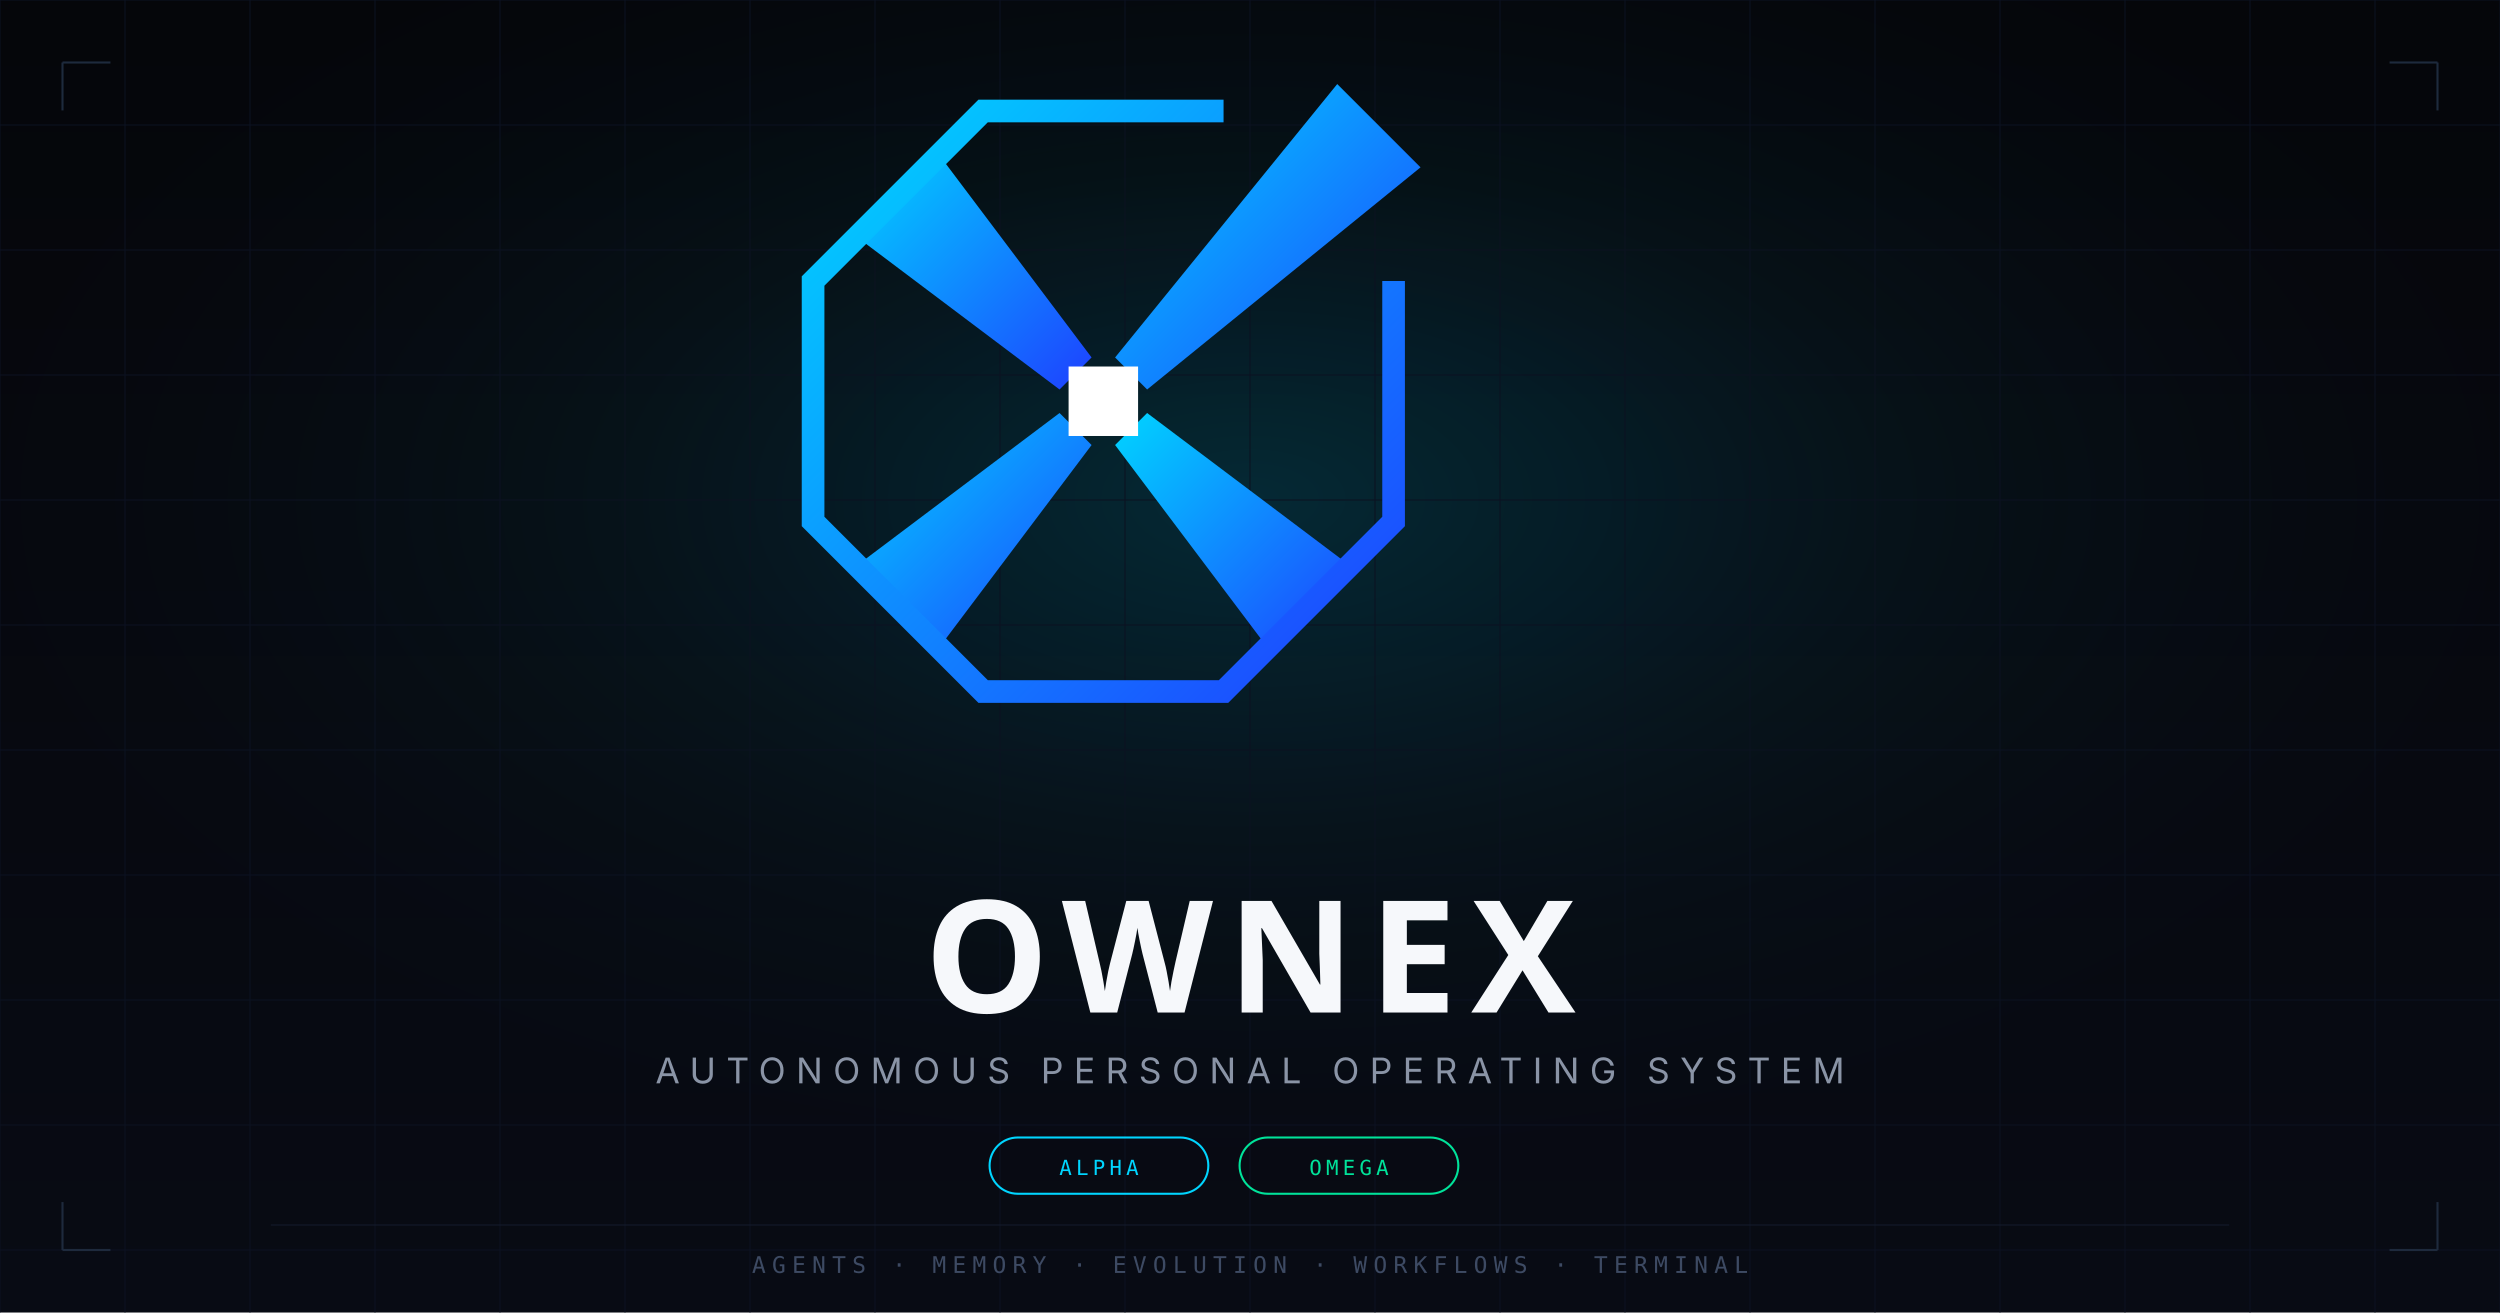
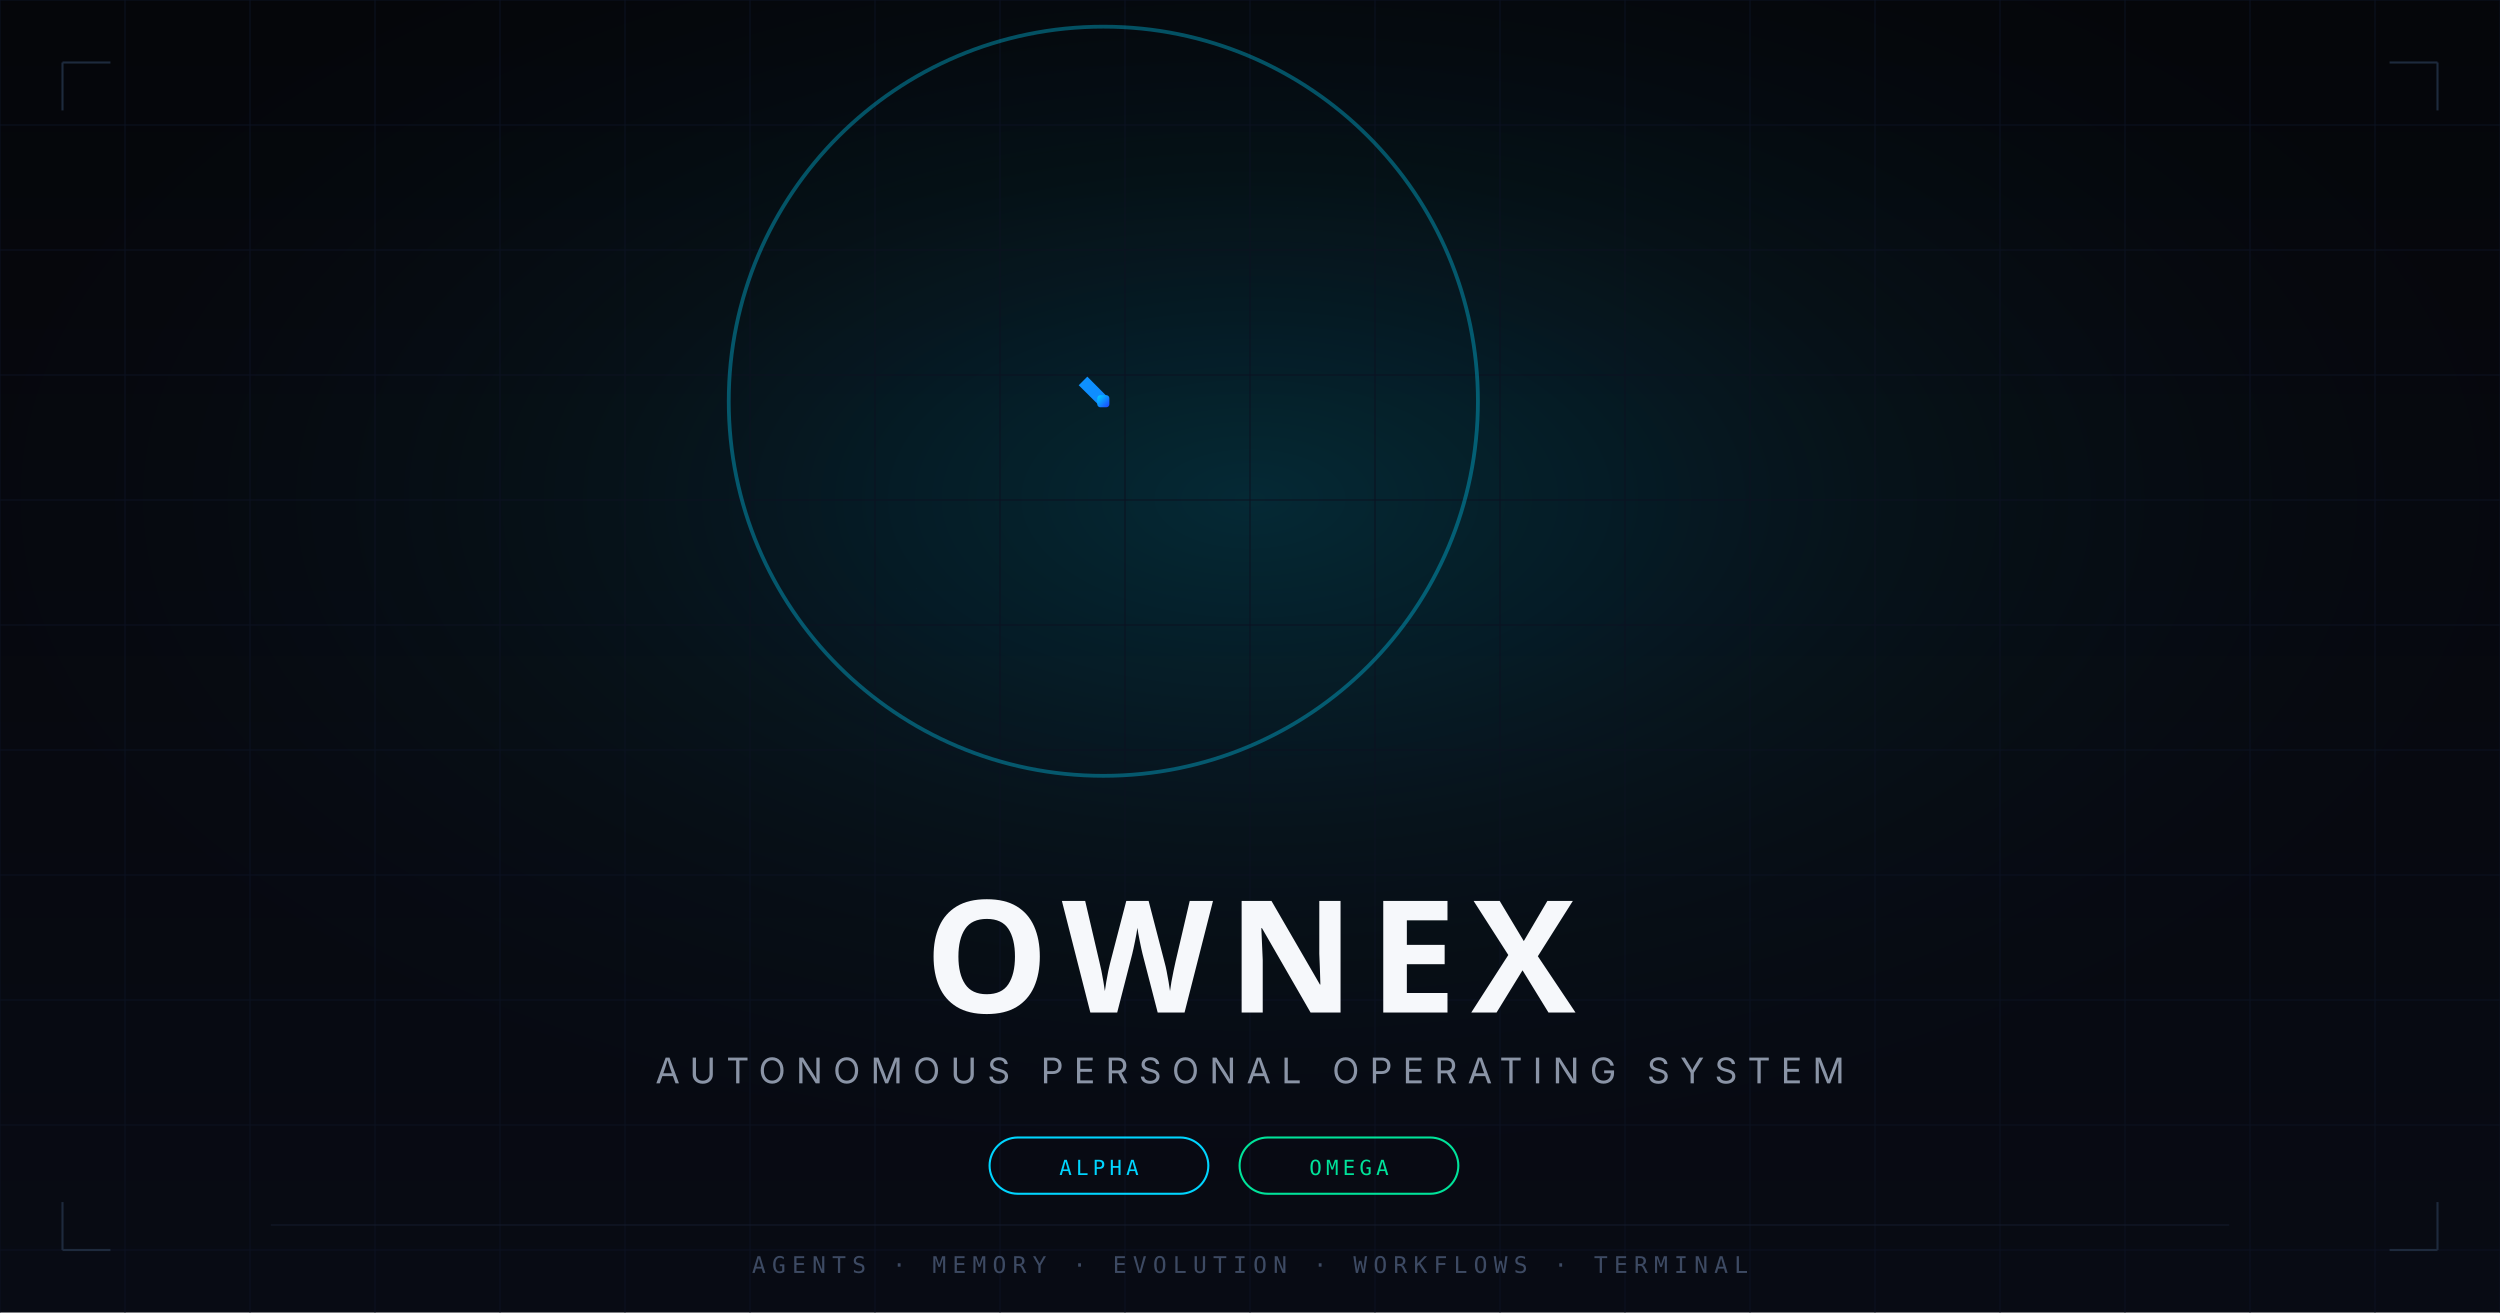
<svg xmlns="http://www.w3.org/2000/svg" viewBox="0 0 2400 1260" width="2400" height="1260">
  <defs>
    <radialGradient id="glow" cx="50%" cy="38%" r="55%">
      <stop offset="0%" stop-color="#00D5FF" stop-opacity="0.16" />
      <stop offset="45%" stop-color="#00D5FF" stop-opacity="0.05" />
      <stop offset="100%" stop-color="#05060A" stop-opacity="0" />
    </radialGradient>
    <linearGradient id="sky" x1="0%" y1="0%" x2="0%" y2="100%">
      <stop offset="0%" stop-color="#05060A" />
      <stop offset="100%" stop-color="#080B14" />
    </linearGradient>
  </defs>
  <rect width="2400" height="1260" fill="url(#sky)" />
  <rect width="2400" height="1260" fill="url(#glow)" />
  <line x1="0" y1="0" x2="0" y2="1260" stroke="#0C1220" stroke-width="1" />
  <line x1="120" y1="0" x2="120" y2="1260" stroke="#0C1220" stroke-width="1" />
  <line x1="240" y1="0" x2="240" y2="1260" stroke="#0C1220" stroke-width="1" />
  <line x1="360" y1="0" x2="360" y2="1260" stroke="#0C1220" stroke-width="1" />
  <line x1="480" y1="0" x2="480" y2="1260" stroke="#0C1220" stroke-width="1" />
  <line x1="600" y1="0" x2="600" y2="1260" stroke="#0C1220" stroke-width="1" />
  <line x1="720" y1="0" x2="720" y2="1260" stroke="#0C1220" stroke-width="1" />
  <line x1="840" y1="0" x2="840" y2="1260" stroke="#0C1220" stroke-width="1" />
  <line x1="960" y1="0" x2="960" y2="1260" stroke="#0C1220" stroke-width="1" />
  <line x1="1080" y1="0" x2="1080" y2="1260" stroke="#0C1220" stroke-width="1" />
  <line x1="1200" y1="0" x2="1200" y2="1260" stroke="#0C1220" stroke-width="1" />
  <line x1="1320" y1="0" x2="1320" y2="1260" stroke="#0C1220" stroke-width="1" />
  <line x1="1440" y1="0" x2="1440" y2="1260" stroke="#0C1220" stroke-width="1" />
  <line x1="1560" y1="0" x2="1560" y2="1260" stroke="#0C1220" stroke-width="1" />
  <line x1="1680" y1="0" x2="1680" y2="1260" stroke="#0C1220" stroke-width="1" />
  <line x1="1800" y1="0" x2="1800" y2="1260" stroke="#0C1220" stroke-width="1" />
  <line x1="1920" y1="0" x2="1920" y2="1260" stroke="#0C1220" stroke-width="1" />
  <line x1="2040" y1="0" x2="2040" y2="1260" stroke="#0C1220" stroke-width="1" />
  <line x1="2160" y1="0" x2="2160" y2="1260" stroke="#0C1220" stroke-width="1" />
  <line x1="2280" y1="0" x2="2280" y2="1260" stroke="#0C1220" stroke-width="1" />
  <line x1="2400" y1="0" x2="2400" y2="1260" stroke="#0C1220" stroke-width="1" />
  <line x1="0" y1="0" x2="2400" y2="0" stroke="#0C1220" stroke-width="1" />
  <line x1="0" y1="120" x2="2400" y2="120" stroke="#0C1220" stroke-width="1" />
  <line x1="0" y1="240" x2="2400" y2="240" stroke="#0C1220" stroke-width="1" />
  <line x1="0" y1="360" x2="2400" y2="360" stroke="#0C1220" stroke-width="1" />
  <line x1="0" y1="480" x2="2400" y2="480" stroke="#0C1220" stroke-width="1" />
  <line x1="0" y1="600" x2="2400" y2="600" stroke="#0C1220" stroke-width="1" />
  <line x1="0" y1="720" x2="2400" y2="720" stroke="#0C1220" stroke-width="1" />
  <line x1="0" y1="840" x2="2400" y2="840" stroke="#0C1220" stroke-width="1" />
  <line x1="0" y1="960" x2="2400" y2="960" stroke="#0C1220" stroke-width="1" />
  <line x1="0" y1="1080" x2="2400" y2="1080" stroke="#0C1220" stroke-width="1" />
  <line x1="0" y1="1200" x2="2400" y2="1200" stroke="#0C1220" stroke-width="1" />
  <line x1="60" y1="60" x2="106" y2="60" stroke="#1E2A3D" stroke-width="2" />
  <line x1="60" y1="60" x2="60" y2="106" stroke="#1E2A3D" stroke-width="2" />
  <line x1="2340" y1="60" x2="2294" y2="60" stroke="#1E2A3D" stroke-width="2" />
  <line x1="2340" y1="60" x2="2340" y2="106" stroke="#1E2A3D" stroke-width="2" />
  <line x1="60" y1="1200" x2="106" y2="1200" stroke="#1E2A3D" stroke-width="2" />
  <line x1="60" y1="1200" x2="60" y2="1154" stroke="#1E2A3D" stroke-width="2" />
  <line x1="2340" y1="1200" x2="2294" y2="1200" stroke="#1E2A3D" stroke-width="2" />
  <line x1="2340" y1="1200" x2="2340" y2="1154" stroke="#1E2A3D" stroke-width="2" />
  <text x="1200" y="972" text-anchor="middle" font-family="Space Grotesk, sans-serif" font-weight="700" font-size="150" fill="#F6F8FB" letter-spacing="14">OWNEX</text>
  <text x="1200" y="1040" text-anchor="middle" font-family="Inter, sans-serif" font-size="34" fill="#8A94A6" letter-spacing="10">AUTONOMOUS PERSONAL OPERATING SYSTEM</text>
  <g>
    <rect x="950" y="1092" width="210" height="54" rx="27" fill="none" stroke="#00D5FF" stroke-width="2" />
    <text x="1055" y="1128" text-anchor="middle" font-family="JetBrains Mono, monospace" font-size="20" fill="#00D5FF" letter-spacing="4">ALPHA</text>
    <rect x="1190" y="1092" width="210" height="54" rx="27" fill="none" stroke="#00E39A" stroke-width="2" />
    <text x="1295" y="1128" text-anchor="middle" font-family="JetBrains Mono, monospace" font-size="20" fill="#00E39A" letter-spacing="4">OMEGA</text>
  </g>
  <line x1="260" y1="1176" x2="2140" y2="1176" stroke="#141B2C" stroke-width="1" />
  <text x="1200" y="1222" text-anchor="middle" font-family="JetBrains Mono, monospace" font-size="22" fill="#3D4A63" letter-spacing="6">AGENTS · MEMORY · EVOLUTION · WORKFLOWS · TERMINAL</text>
  <g transform="translate(944, 270) scale(1.0)">
    <g transform="translate(-256, -256) scale(1.45)">
      <svg viewBox="0 0 512 512" width="512" height="512">
        <defs>
-           <linearGradient id="ringGrad" x1="0%" y1="0%" x2="100%" y2="100%">
+           <linearGradient id="markGrad" x1="0%" y1="0%" x2="100%" y2="100%">
            <stop offset="0%" stop-color="#00D5FF" />
            <stop offset="100%" stop-color="#1E40FF" />
          </linearGradient>
-           <linearGradient id="rayGrad" x1="0%" y1="0%" x2="100%" y2="100%">
+           <linearGradient id="ringGrad" x1="0%" y1="0%" x2="100%" y2="100%">
            <stop offset="0%" stop-color="#00D5FF" />
-             <stop offset="100%" stop-color="#1E40FF" />
+             <stop offset="100%" stop-color="#1E40FF" stop-opacity="0.6" />
          </linearGradient>
+           <filter id="glow" x="-50%" y="-50%" width="200%" height="200%">
+             <feGaussianBlur stdDeviation="4" result="blur" />
+             <feMerge>
+               <feMergeNode in="blur" />
+               <feMergeNode in="SourceGraphic" />
+             </feMerge>
+           </filter>
        </defs>
        <g transform="scale(1.0)">
-           <g id="ownex-mark">
-             <polygon points="263.78,227.01 410.86,45.99 466.01,101.14 284.99,248.22" fill="url(#rayGrad)" fill-opacity="1" />
-             <polygon points="248.22,284.99 144.98,422.17 89.83,367.02 227.01,263.78" fill="url(#rayGrad)" fill-opacity="1" />
-             <polygon points="227.01,248.22 89.83,144.98 144.98,89.83 248.22,227.01" fill="url(#rayGrad)" fill-opacity="1" />
-             <polygon points="284.99,263.78 422.17,367.02 367.02,422.17 263.78,284.99" fill="url(#rayGrad)" fill-opacity="1" />
-             <path d="M 335.60 63.83 L 176.40 63.83 L 63.83 176.40 L 63.83 335.60 L 176.40 448.17 L 335.60 448.17 L 448.17 335.60 L 448.17 176.40" fill="none" stroke="url(#ringGrad)" stroke-width="15.0" stroke-linejoin="miter" />
-             <rect x="233.0" y="233.0" width="46.0" height="46.0" fill="#FFFFFF" />
+           <g id="ownex-mark" filter="url(#glow)">
+             <path d="M 410.9 101.1 L 384.0 128.0 L 258.8 253.2 L 245.4 239.7 L 239.7 245.4 L 253.2 258.8 L 128.0 384.0 L 101.1 410.9 Z" fill="url(#markGrad)" />
+             <path d="M 410.9 101.1 L 384.0 128.0 L 258.8 253.2 L 272.3 239.7 L 266.6 245.4 L 253.2 258.8 L 128.0 384.0 L 101.1 410.9 Z" fill="url(#markGrad)" />
+             <circle cx="256.0" cy="256.0" r="248" fill="none" stroke="#00D5FF" stroke-width="2.5" opacity="0.35" />
+             <rect x="252.0" y="252.0" width="8" height="8" rx="2" fill="url(#markGrad)" />
          </g>
        </g>
      </svg>
    </g>
  </g>
</svg>
